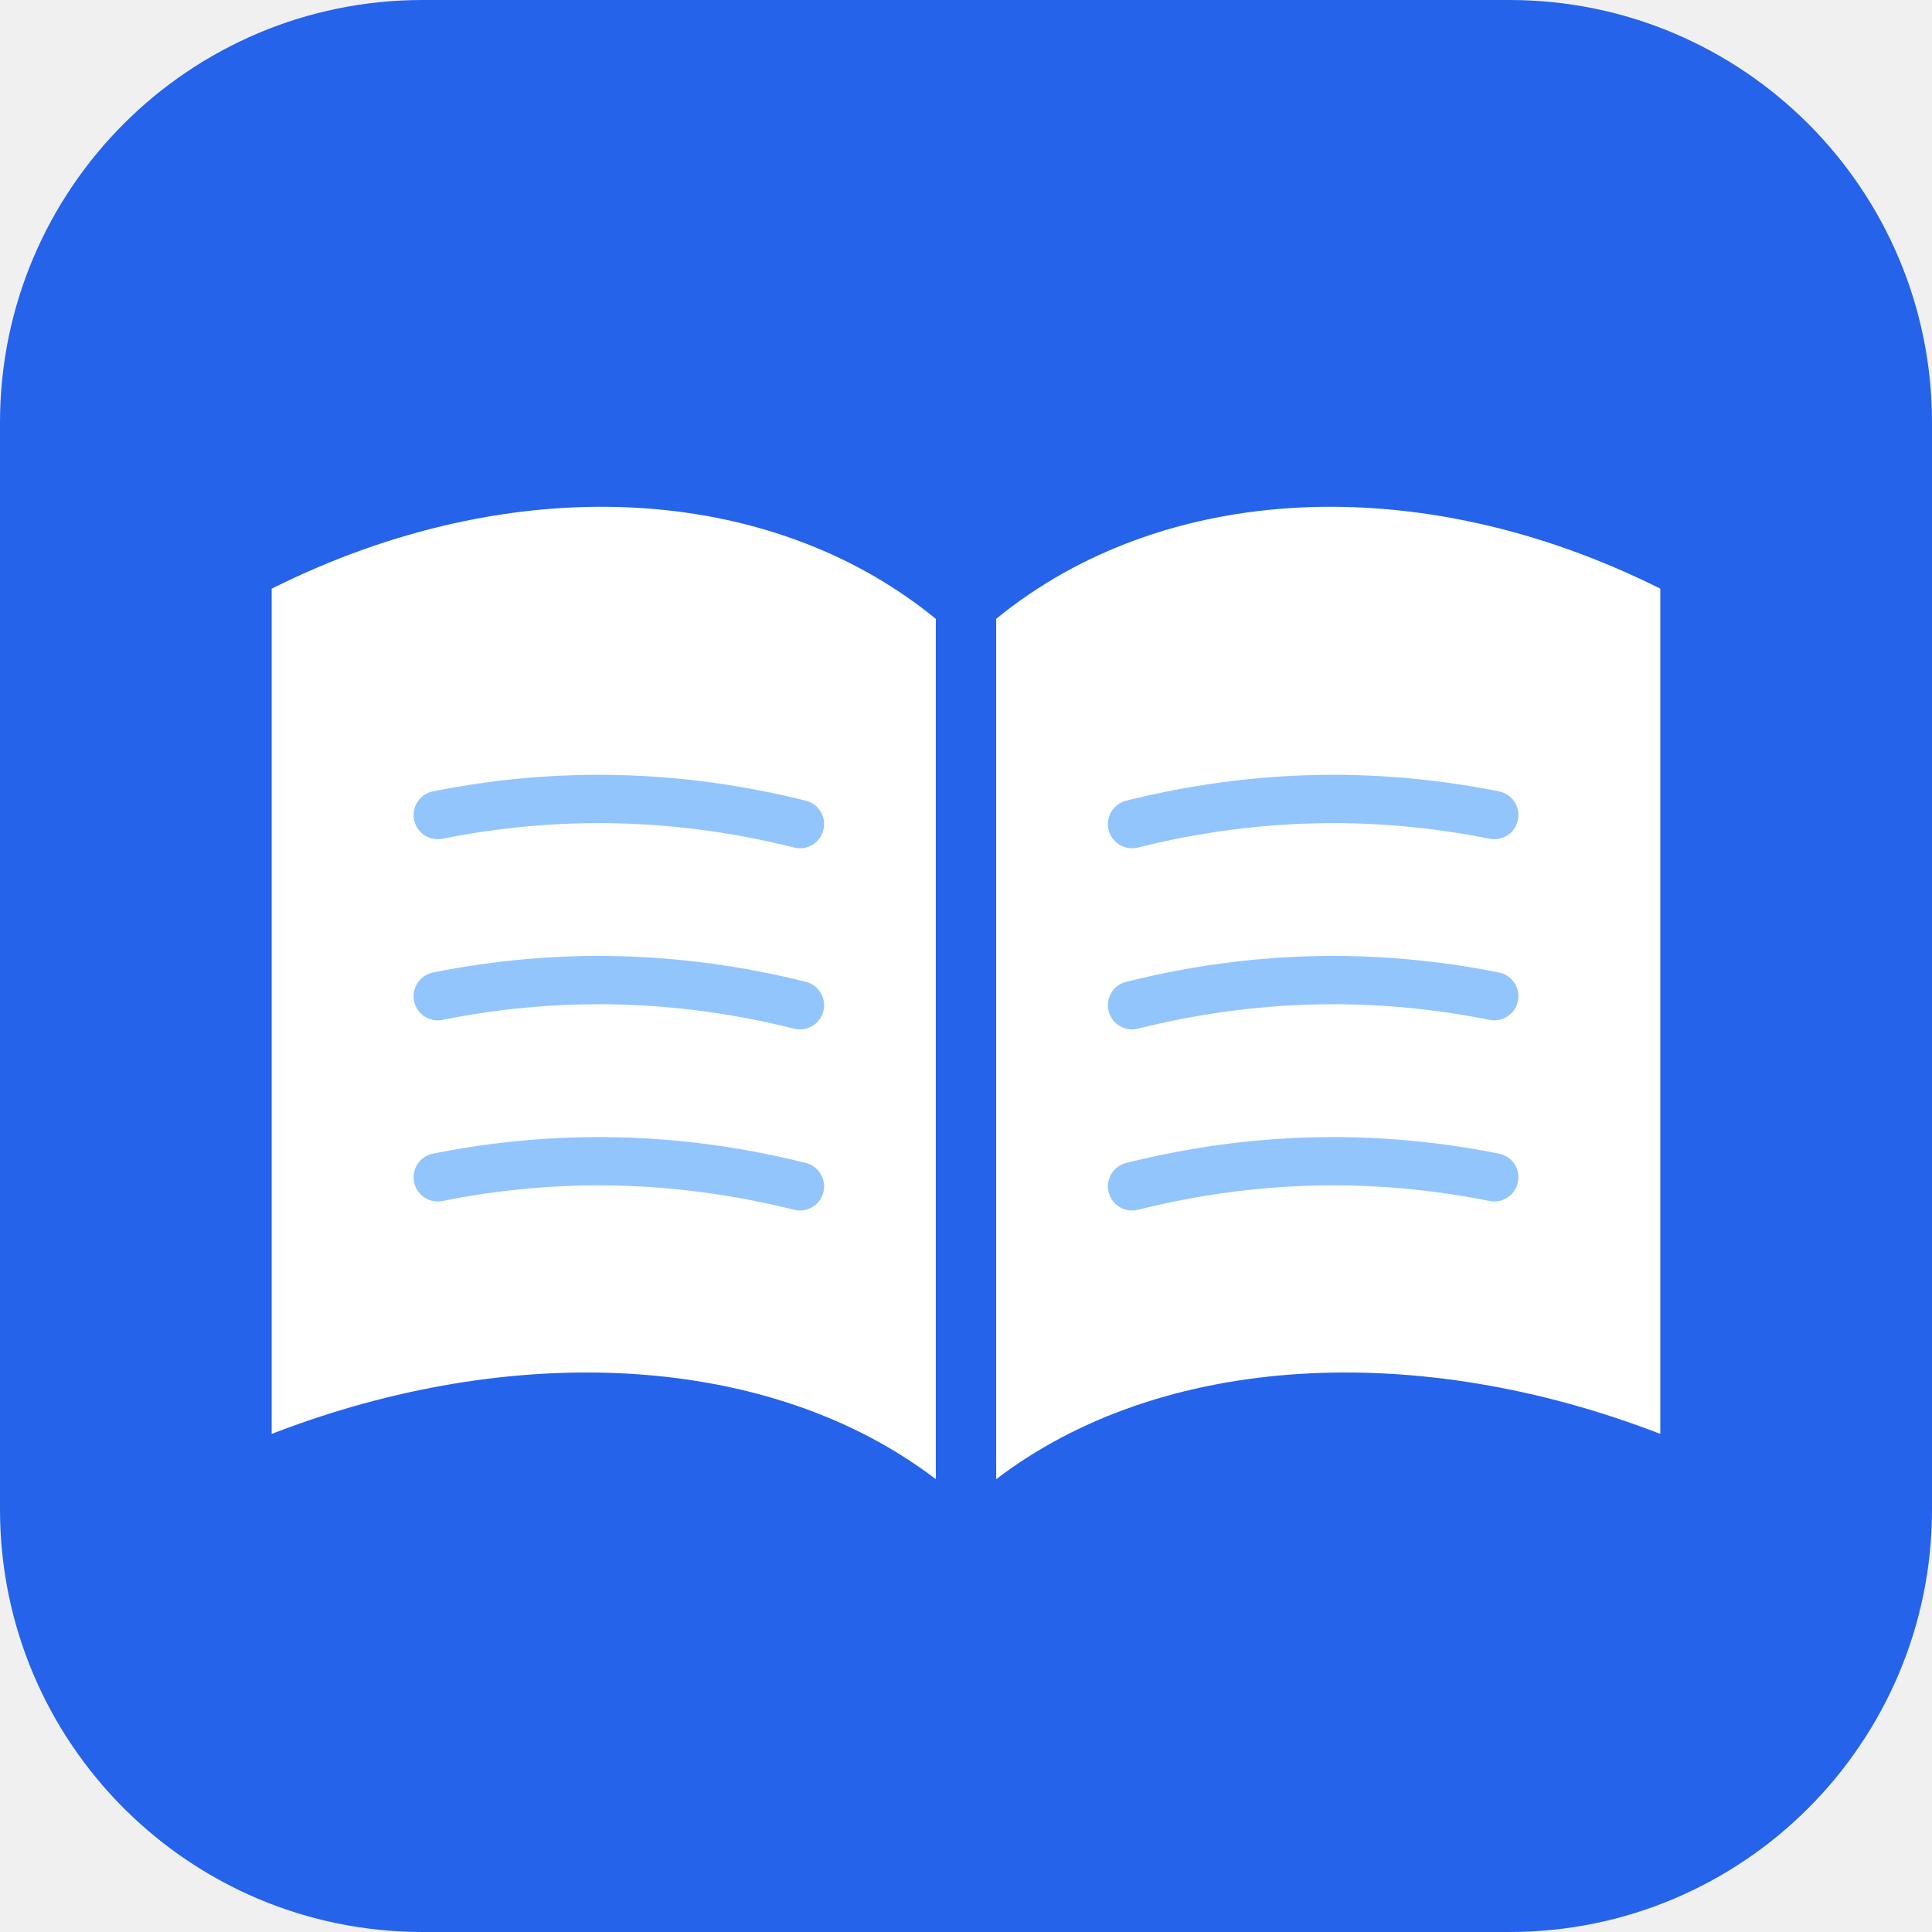
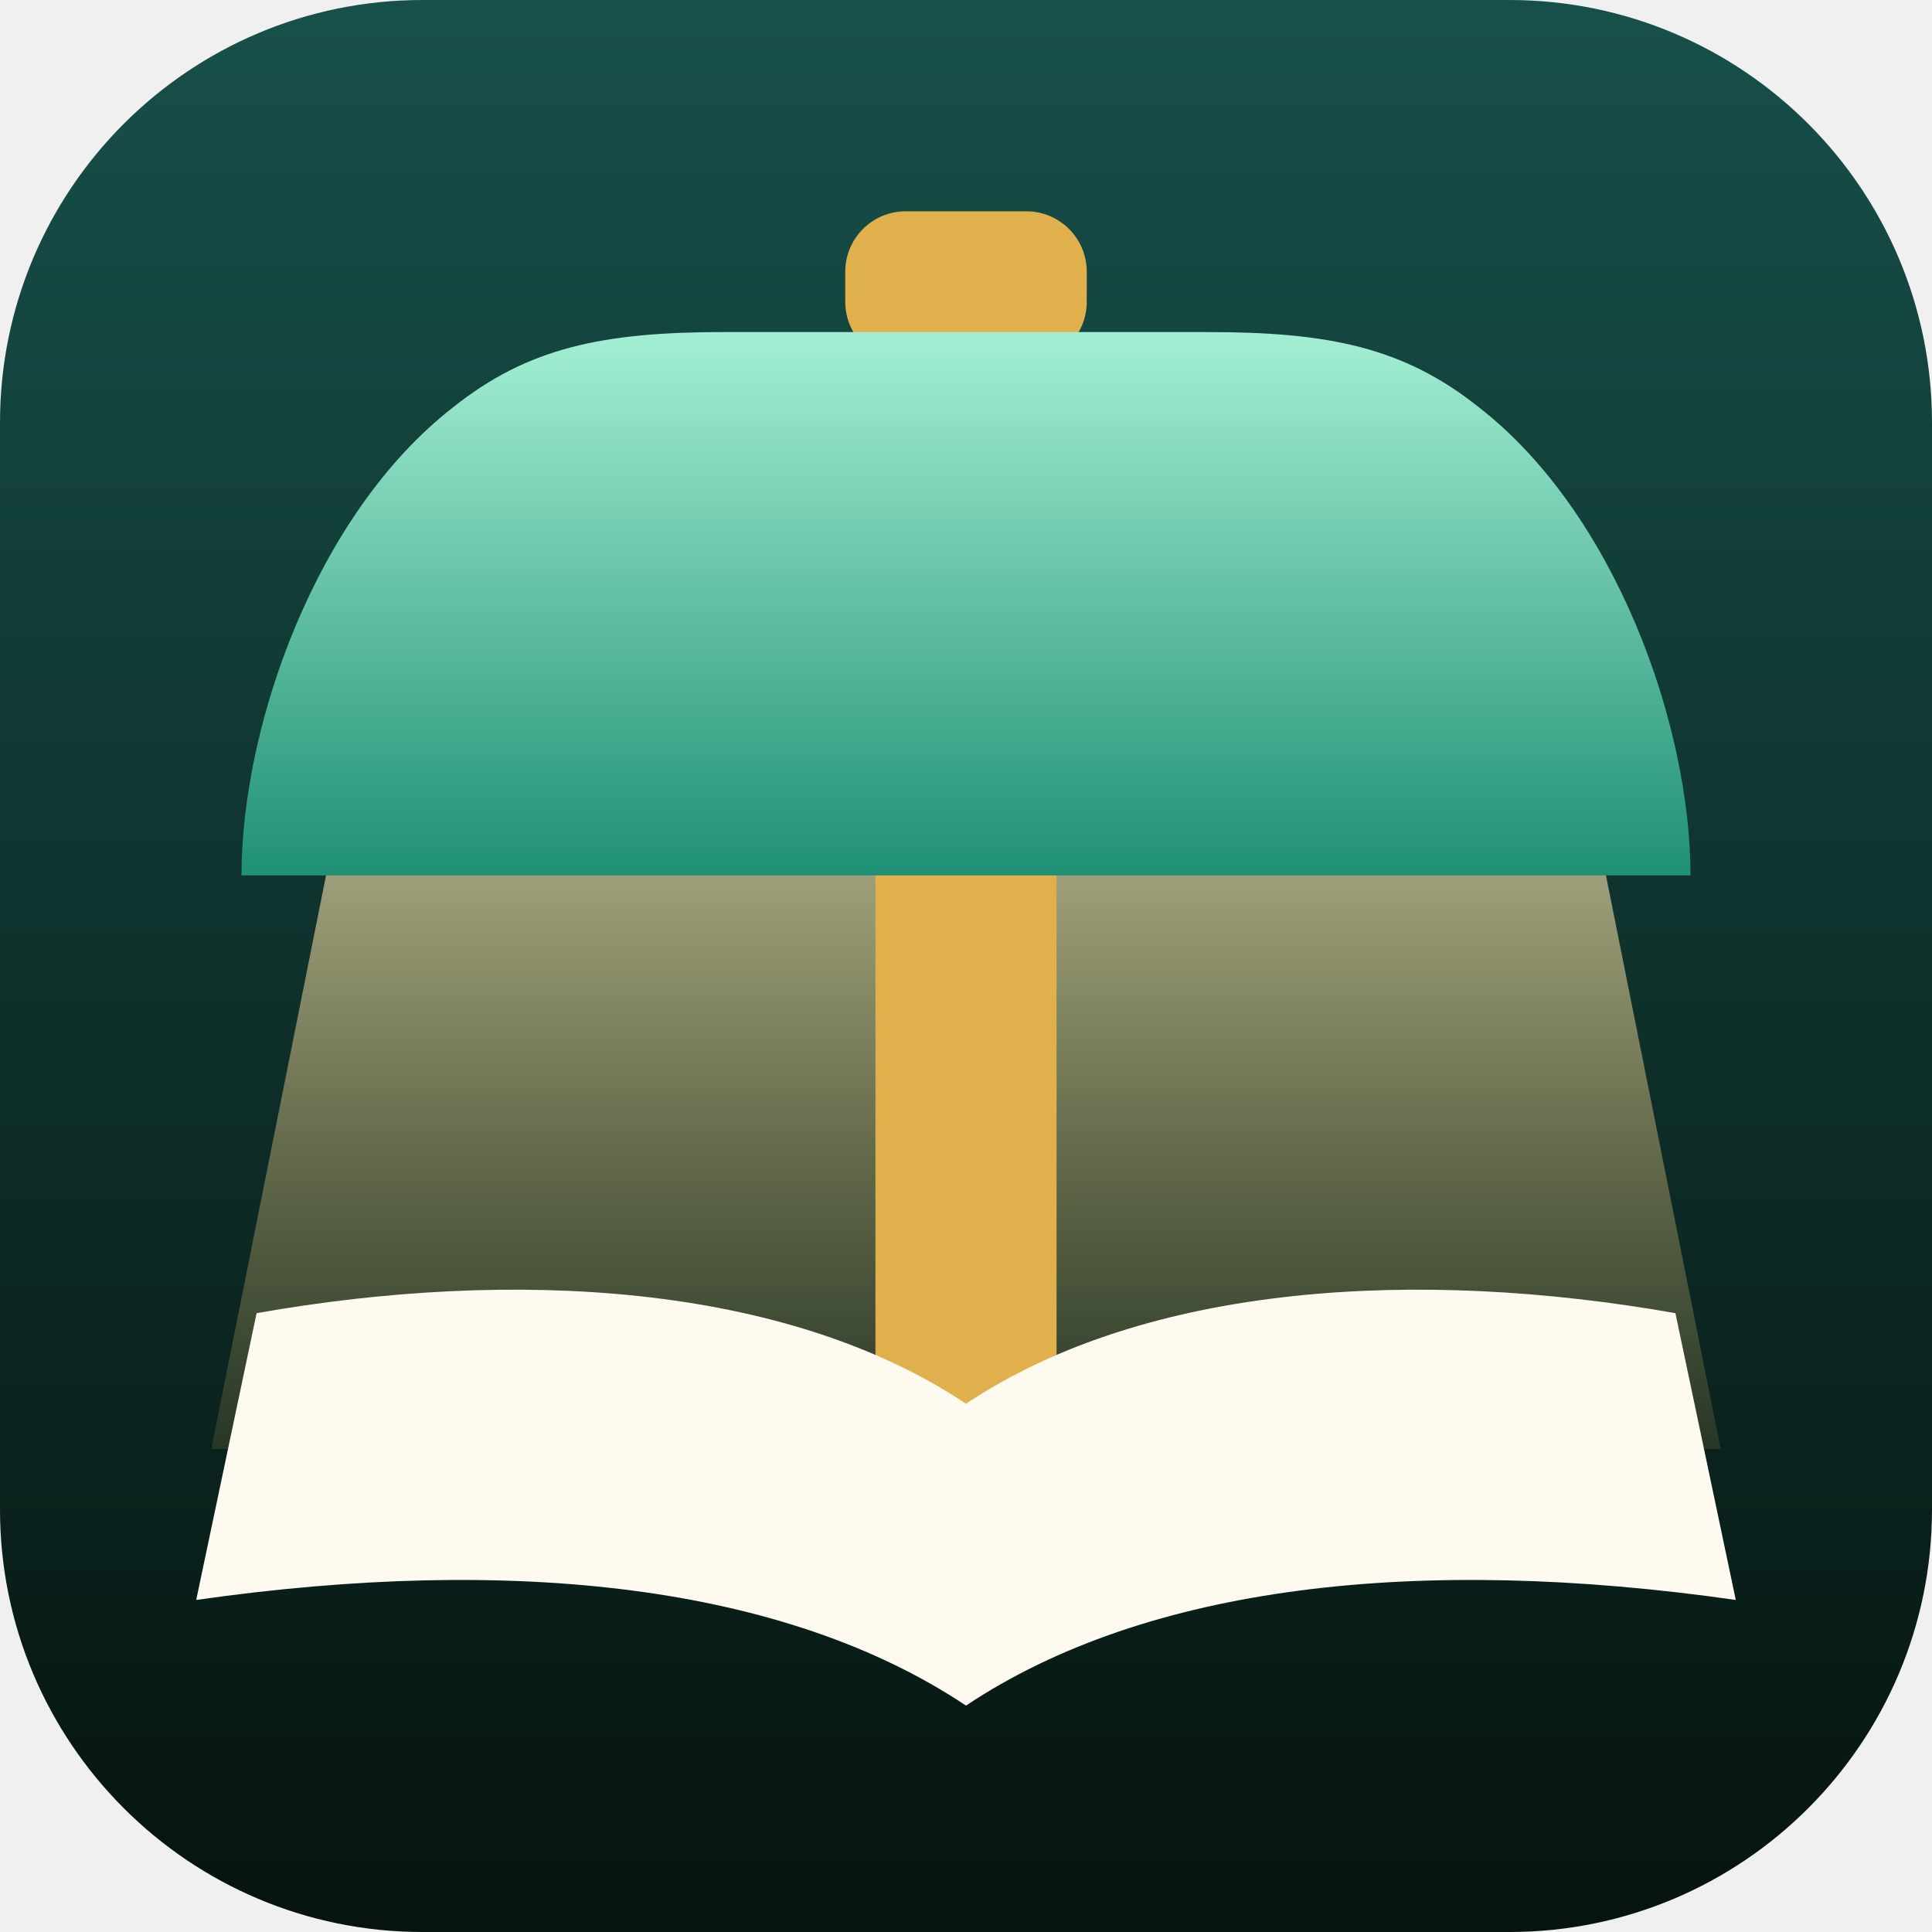
<svg xmlns="http://www.w3.org/2000/svg" viewBox="0 0 64 64">
-   <rect width="64" height="64" rx="14" fill="#2563eb" />
-   <path d="M9 19.5C17 15.5 25.5 16 31 20.5V49C25.5 44.8 17 44.4 9 47.5Z" fill="#ffffff" />
-   <path d="M55 19.5C47 15.5 38.5 16 33 20.5V49C38.5 44.8 47 44.4 55 47.5Z" fill="#ffffff" />
-   <g fill="none" stroke="#93c5fd" stroke-width="1.6" stroke-linecap="round">
-     <path d="M14.5 27C18.5 26.2 22.5 26.3 26.5 27.3" />
-     <path d="M14.5 33C18.5 32.2 22.5 32.3 26.5 33.3" />
-     <path d="M14.5 39C18.5 38.2 22.5 38.3 26.5 39.3" />
-     <path d="M49.5 27C45.5 26.2 41.5 26.3 37.5 27.3" />
-     <path d="M49.5 33C45.5 32.2 41.5 32.3 37.5 33.3" />
-     <path d="M49.5 39C45.5 38.2 41.5 38.3 37.5 39.3" />
-   </g>
+   <defs>
+     <linearGradient id="g" x1="0" y1="0" x2="0" y2="1">
+       <stop offset="0" stop-color="#17504a" />
+       <stop offset="1" stop-color="#06130f" />
+     </linearGradient>
+     <linearGradient id="s" x1="0" y1="0" x2="0" y2="1">
+       <stop offset="0" stop-color="#a4efd4" />
+       <stop offset="1" stop-color="#1f9073" />
+     </linearGradient>
+     <linearGradient id="l" x1="0" y1="0" x2="0" y2="1">
+       <stop offset="0" stop-color="#ffe9b0" stop-opacity="0.62" />
+       <stop offset="1" stop-color="#f5c766" stop-opacity="0.12" />
+     </linearGradient>
+   </defs>
+   <rect width="64" height="64" rx="14" fill="url(#g)" />
+   <path d="M11 28H53L57 48H7Z" fill="url(#l)" />
+   <rect x="29" y="28" width="6" height="20" fill="#e0b04c" />
+   <rect x="28" y="7" width="8" height="5" rx="2" fill="#e0b04c" />
+   <path d="M8 29C8 24 10.500 17 15 13.500C17.500 11.500 20 11 24 11H40C44 11 46.500 11.500 49 13.500C53.500 17 56 24 56 29Z" fill="url(#s)" />
+   <path d="M32 46.500C26 42.500 17 42 8.500 43.500L6.500 53C17 51.500 26 52.500 32 56.500C38 52.500 47 51.500 57.500 53L55.500 43.500C47 42 38 42.500 32 46.500Z" fill="#fffaf0" />
</svg>
